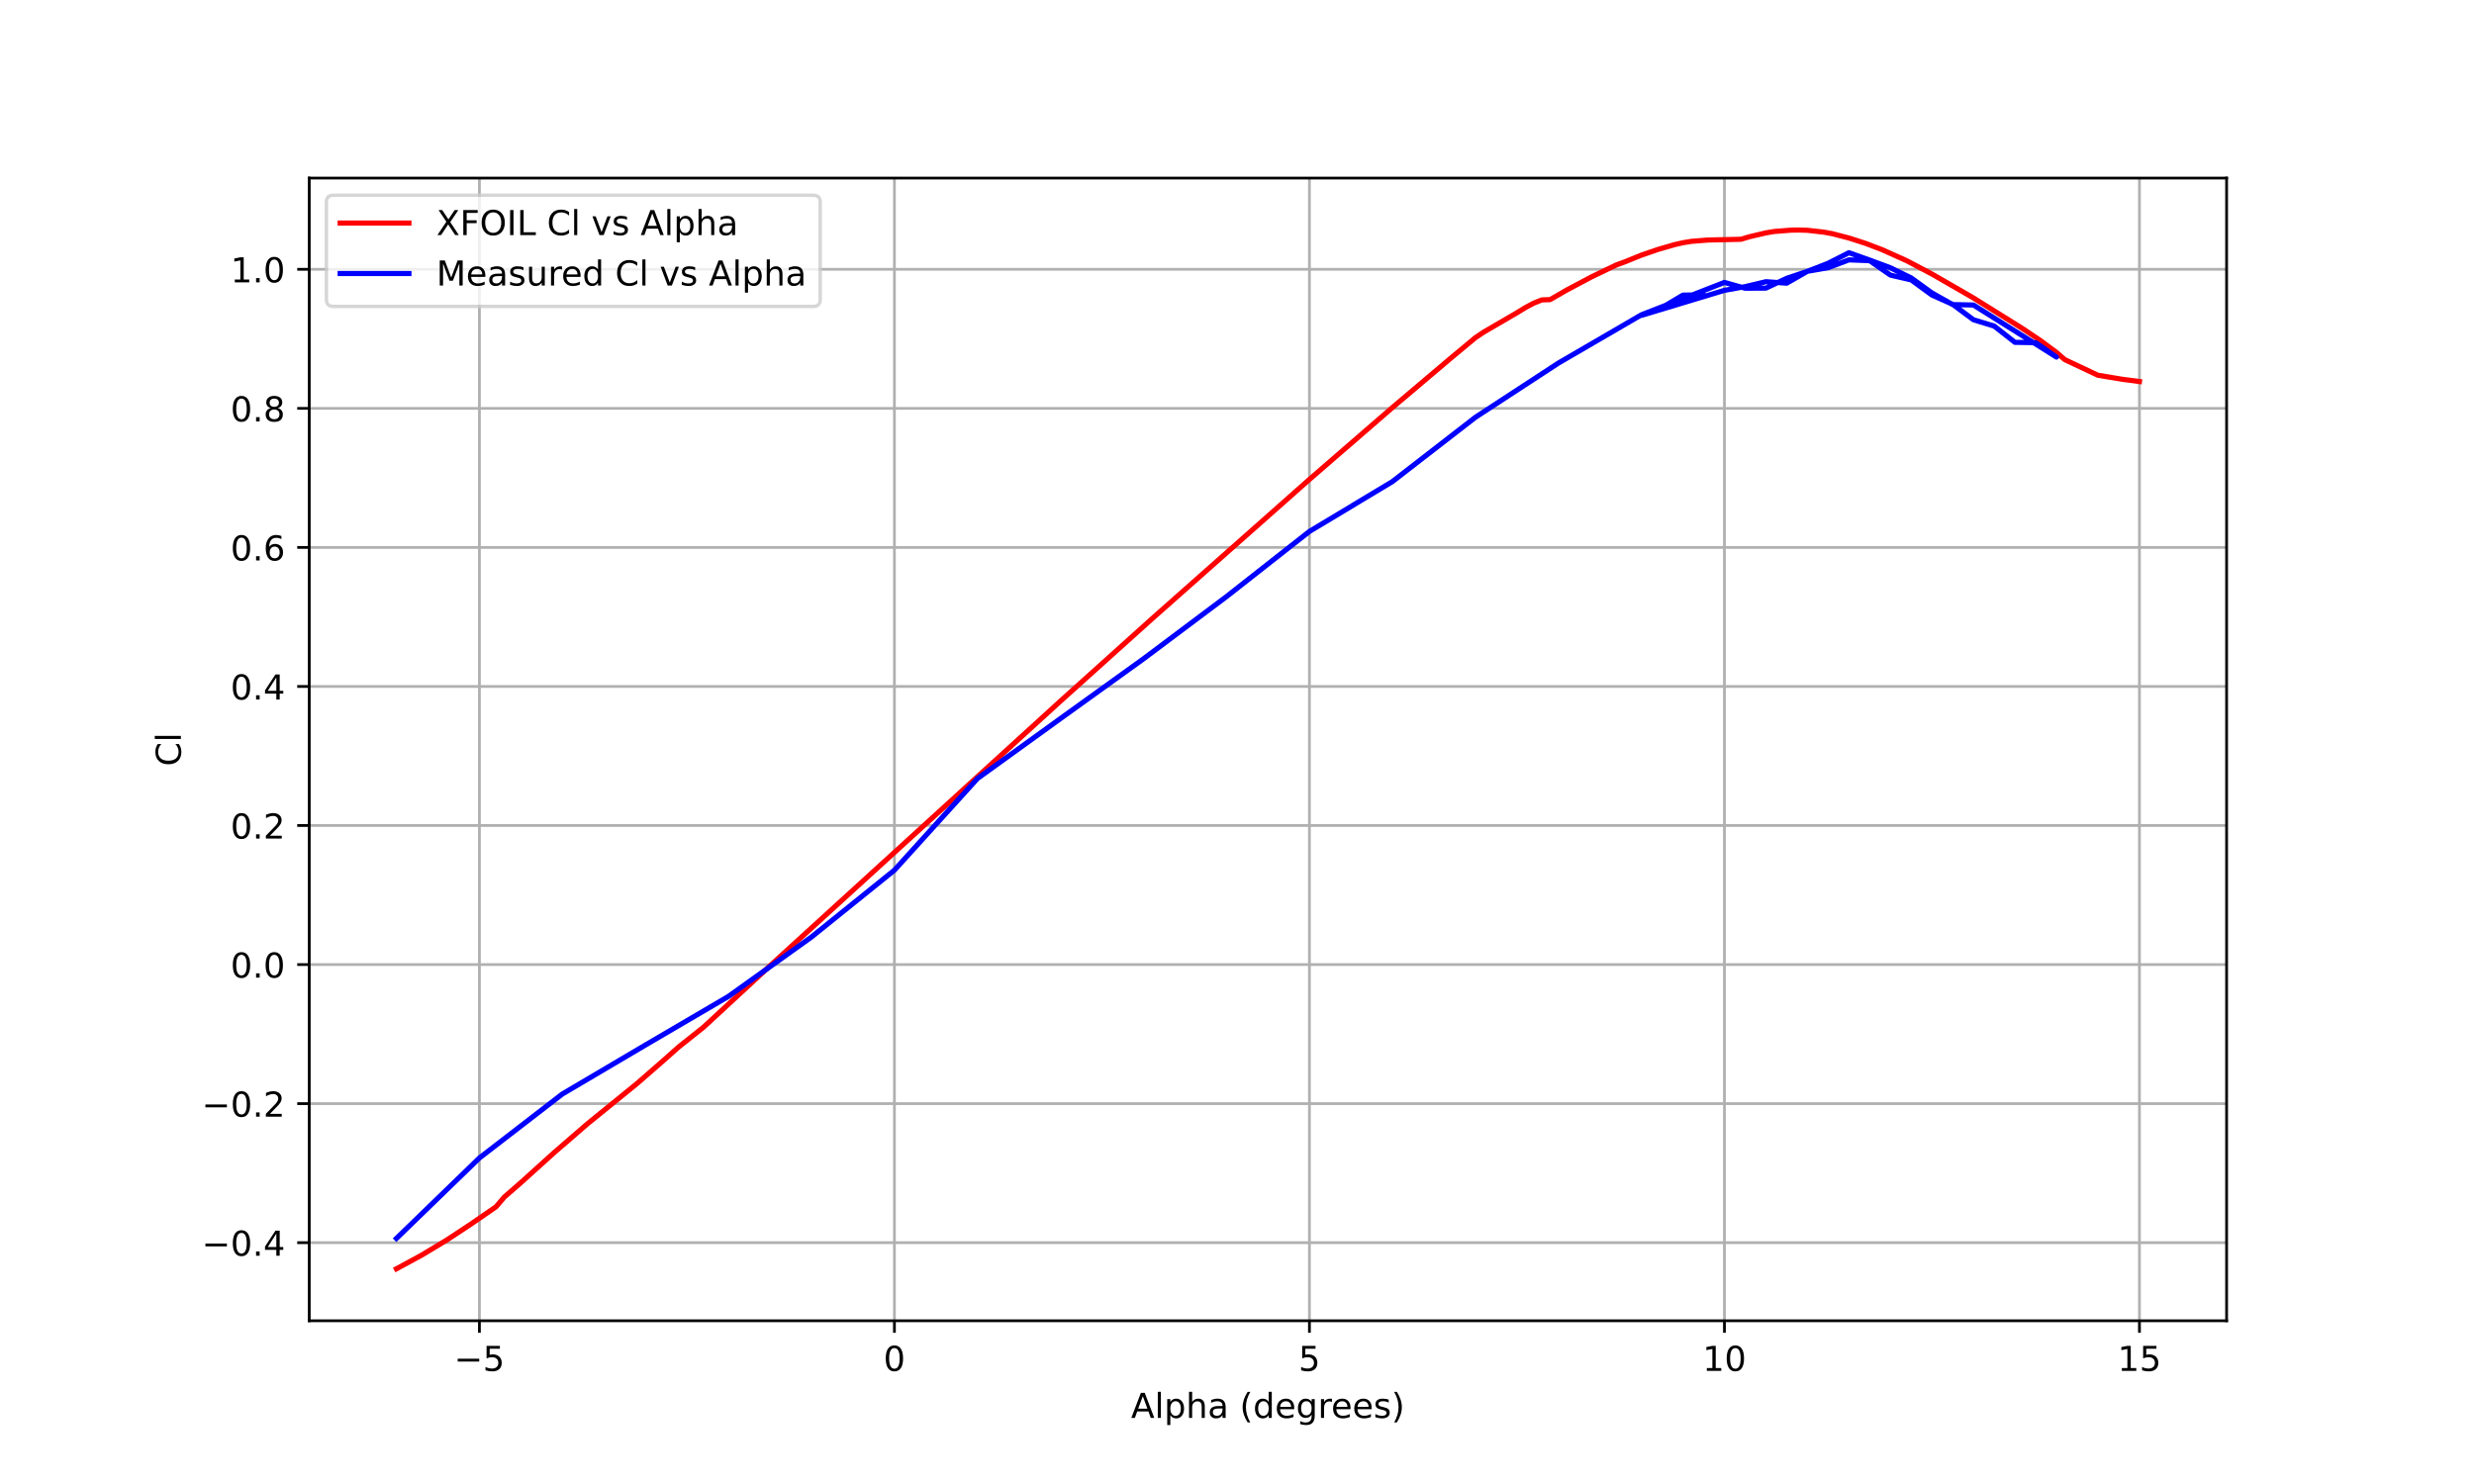
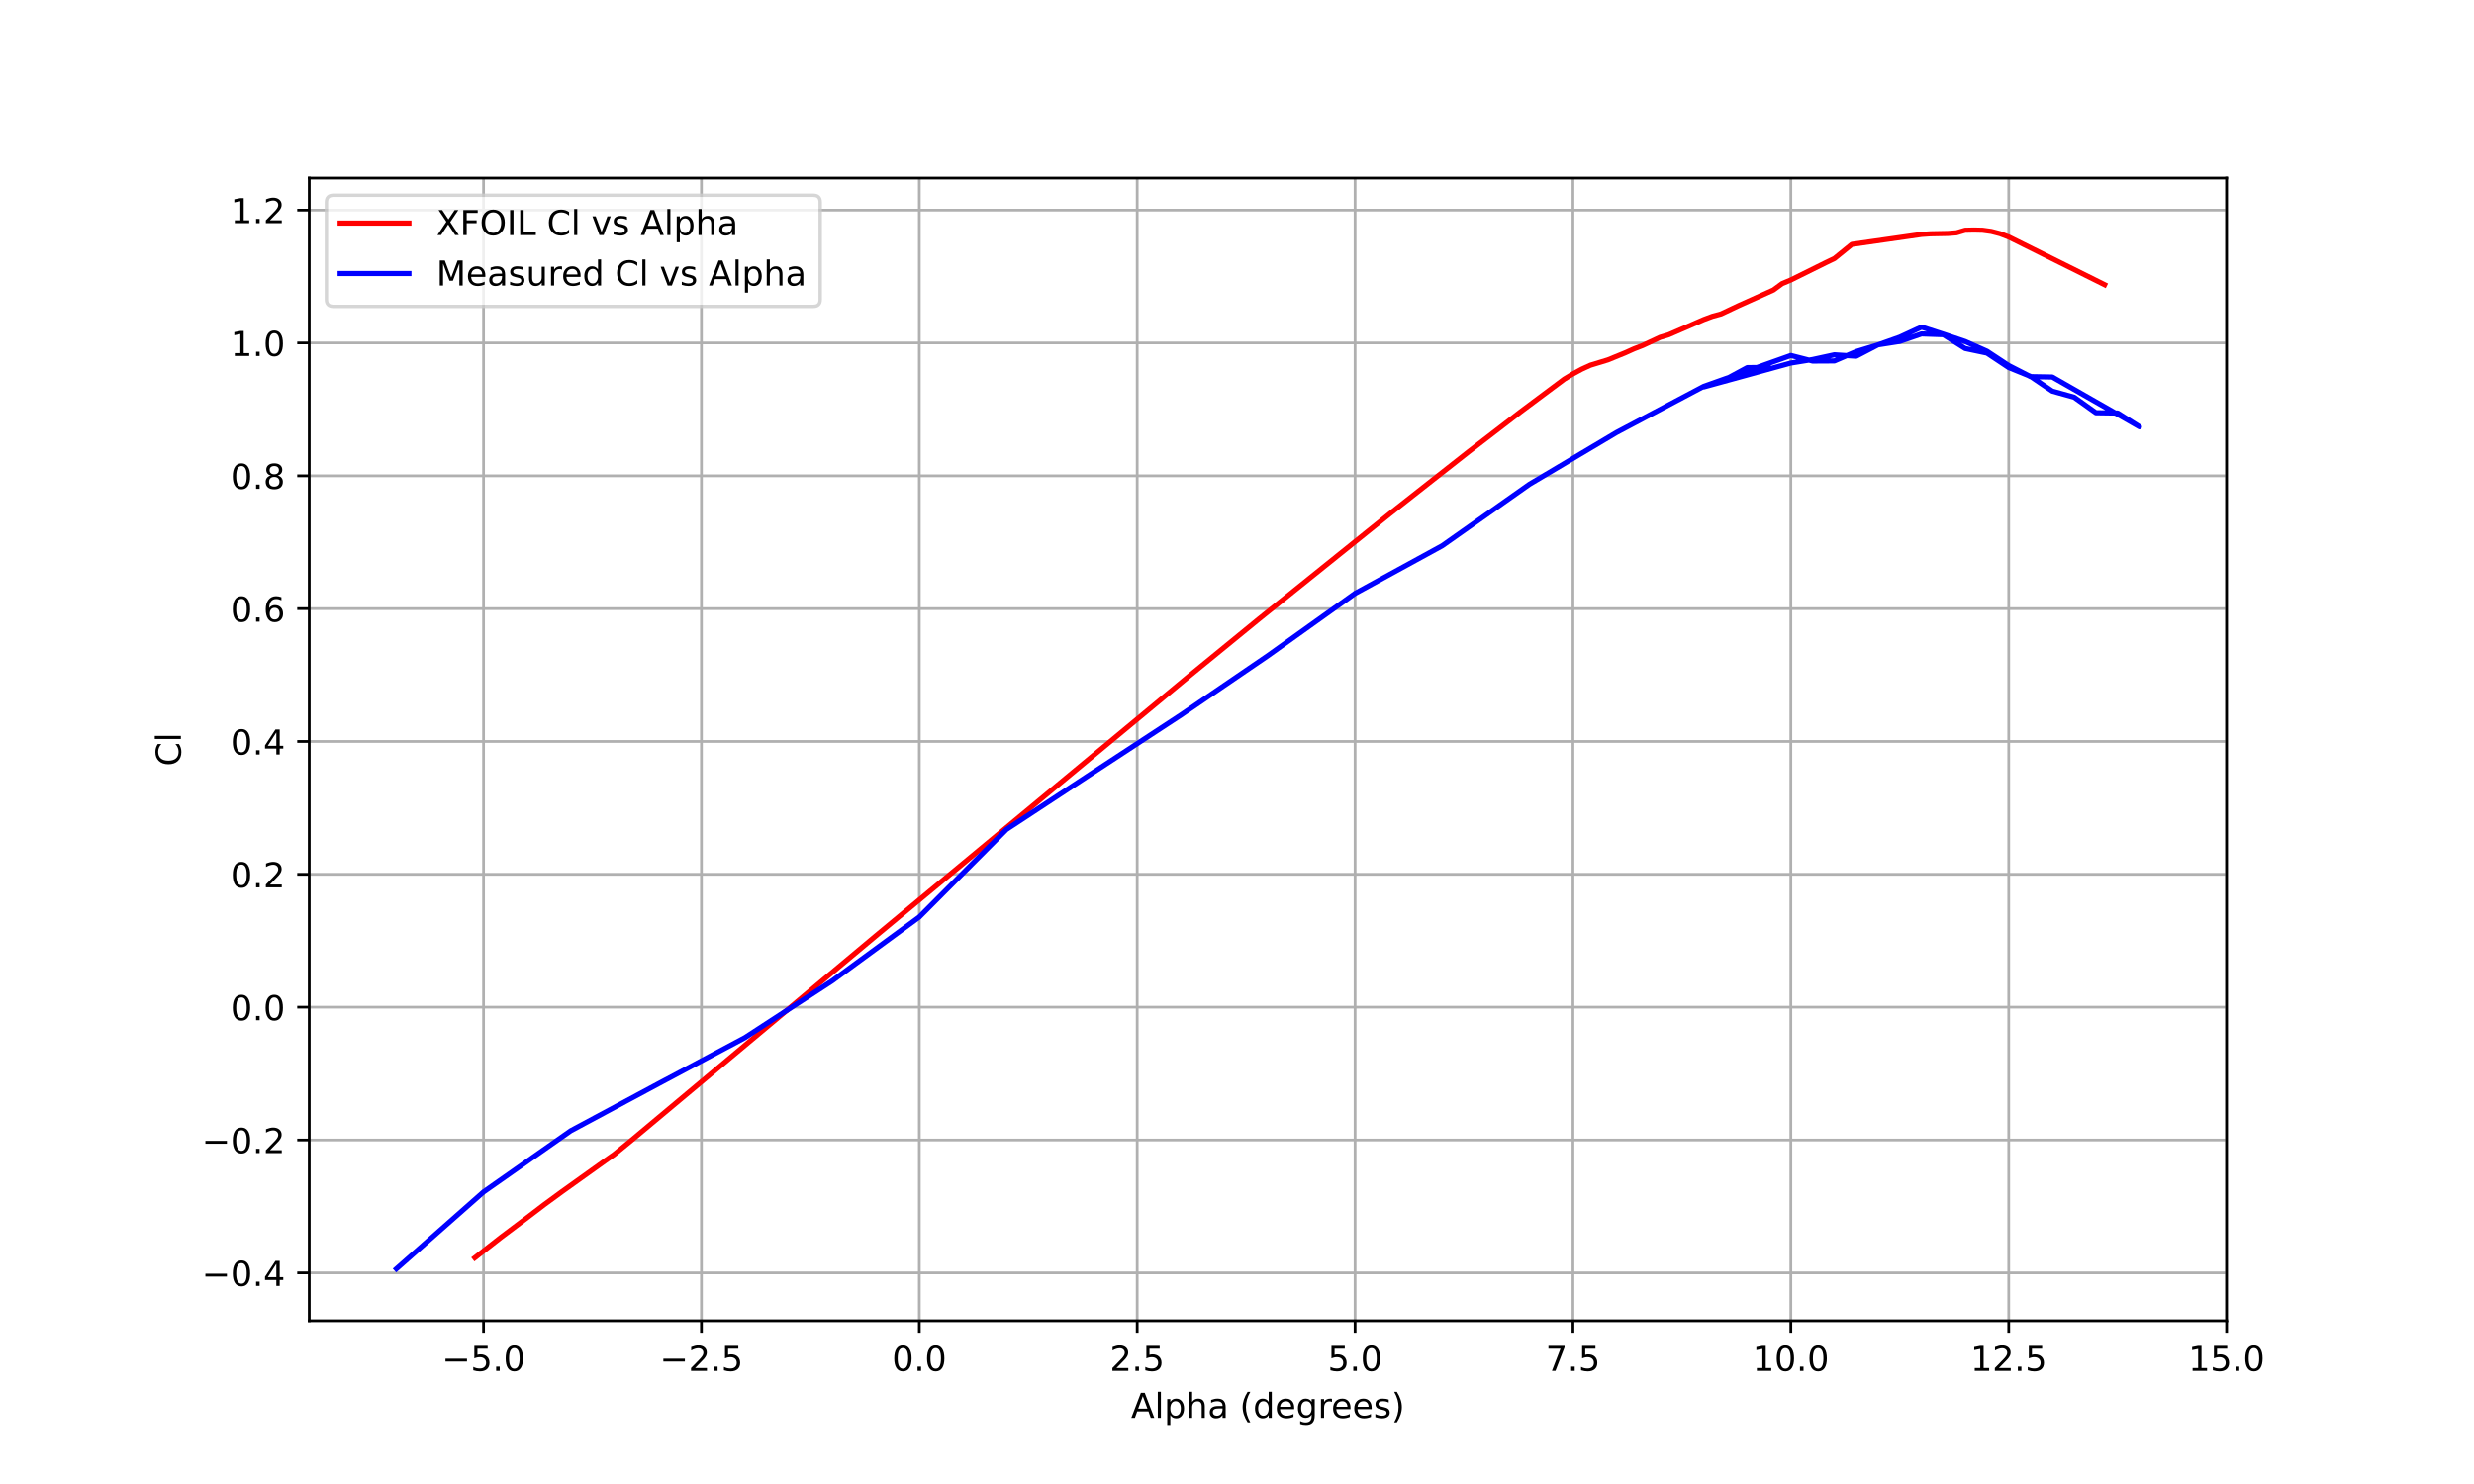
<svg xmlns="http://www.w3.org/2000/svg" xmlns:xlink="http://www.w3.org/1999/xlink" width="720pt" height="432pt" viewBox="0 0 720 432" version="1.1">
  <defs>
    <style type="text/css">*{stroke-linejoin: round; stroke-linecap: butt}</style>
  </defs>
  <g id="figure_1">
    <g id="patch_1">
      <path d="M 0 432  L 720 432  L 720 0  L 0 0  z " style="fill: #ffffff" />
    </g>
    <g id="axes_1">
      <g id="patch_2">
        <path d="M 90 384.48  L 648 384.48  L 648 51.84  L 90 51.84  z " style="fill: #ffffff" />
      </g>
      <g id="matplotlib.axis_1">
        <g id="xtick_1">
          <g id="line2d_1">
-             <path d="M 139.519 384.48  L 139.519 51.84  " clip-path="url(#p25ca57ec10)" style="fill: none; stroke: #b0b0b0; stroke-width: 0.8; stroke-linecap: square" />
+             <path d="M 140.727 384.48  L 140.727 51.84  " clip-path="url(#pb68b7a1c43)" style="fill: none; stroke: #b0b0b0; stroke-width: 0.8; stroke-linecap: square" />
          </g>
          <g id="line2d_2">
            <defs>
-               <path id="m135983f3bf" d="M 0 0  L 0 3.5  " style="stroke: #000000; stroke-width: 0.8" />
-             </defs>
-             <g>
-               <use xlink:href="#m135983f3bf" x="139.519" y="384.48" style="stroke: #000000; stroke-width: 0.8" />
+               <path id="mafd5f55a1c" d="M 0 0  L 0 3.5  " style="stroke: #000000; stroke-width: 0.8" />
+             </defs>
+             <g>
+               <use xlink:href="#mafd5f55a1c" x="140.727" y="384.48" style="stroke: #000000; stroke-width: 0.8" />
            </g>
          </g>
          <g id="text_1">
-             <g transform="translate(132.1484 399.0784) scale(0.1 -0.1)">
+             <g transform="translate(128.5859 399.0784) scale(0.1 -0.1)">
              <defs>
                <path id="DejaVuSans-2212" d="M 678 2272  L 4684 2272  L 4684 1741  L 678 1741  L 678 2272  z " transform="scale(0.015625)" />
                <path id="DejaVuSans-35" d="M 691 4666  L 3169 4666  L 3169 4134  L 1269 4134  L 1269 2991  Q 1406 3038 1543 3061  Q 1681 3084 1819 3084  Q 2600 3084 3056 2656  Q 3513 2228 3513 1497  Q 3513 744 3044 326  Q 2575 -91 1722 -91  Q 1428 -91 1123 -41  Q 819 9 494 109  L 494 744  Q 775 591 1075 516  Q 1375 441 1709 441  Q 2250 441 2565 725  Q 2881 1009 2881 1497  Q 2881 1984 2565 2268  Q 2250 2553 1709 2553  Q 1456 2553 1204 2497  Q 953 2441 691 2322  L 691 4666  z " transform="scale(0.015625)" />
+                 <path id="DejaVuSans-2e" d="M 684 794  L 1344 794  L 1344 0  L 684 0  L 684 794  z " transform="scale(0.015625)" />
+                 <path id="DejaVuSans-30" d="M 2034 4250  Q 1547 4250 1301 3770  Q 1056 3291 1056 2328  Q 1056 1369 1301 889  Q 1547 409 2034 409  Q 2525 409 2770 889  Q 3016 1369 3016 2328  Q 3016 3291 2770 3770  Q 2525 4250 2034 4250  z M 2034 4750  Q 2819 4750 3233 4129  Q 3647 3509 3647 2328  Q 3647 1150 3233 529  Q 2819 -91 2034 -91  Q 1250 -91 836 529  Q 422 1150 422 2328  Q 422 3509 836 4129  Q 1250 4750 2034 4750  z " transform="scale(0.015625)" />
              </defs>
              <use xlink:href="#DejaVuSans-2212" />
              <use xlink:href="#DejaVuSans-35" x="83.789" />
+               <use xlink:href="#DejaVuSans-2e" x="147.412" />
+               <use xlink:href="#DejaVuSans-30" x="179.199" />
            </g>
          </g>
        </g>
        <g id="xtick_2">
          <g id="line2d_3">
-             <path d="M 260.299 384.48  L 260.299 51.84  " clip-path="url(#p25ca57ec10)" style="fill: none; stroke: #b0b0b0; stroke-width: 0.8; stroke-linecap: square" />
+             <path d="M 204.136 384.48  L 204.136 51.84  " clip-path="url(#pb68b7a1c43)" style="fill: none; stroke: #b0b0b0; stroke-width: 0.8; stroke-linecap: square" />
          </g>
          <g id="line2d_4">
            <g>
-               <use xlink:href="#m135983f3bf" x="260.299" y="384.48" style="stroke: #000000; stroke-width: 0.8" />
+               <use xlink:href="#mafd5f55a1c" x="204.136" y="384.48" style="stroke: #000000; stroke-width: 0.8" />
            </g>
          </g>
          <g id="text_2">
-             <g transform="translate(257.1175 399.0784) scale(0.1 -0.1)">
-               <defs>
-                 <path id="DejaVuSans-30" d="M 2034 4250  Q 1547 4250 1301 3770  Q 1056 3291 1056 2328  Q 1056 1369 1301 889  Q 1547 409 2034 409  Q 2525 409 2770 889  Q 3016 1369 3016 2328  Q 3016 3291 2770 3770  Q 2525 4250 2034 4250  z M 2034 4750  Q 2819 4750 3233 4129  Q 3647 3509 3647 2328  Q 3647 1150 3233 529  Q 2819 -91 2034 -91  Q 1250 -91 836 529  Q 422 1150 422 2328  Q 422 3509 836 4129  Q 1250 4750 2034 4750  z " transform="scale(0.015625)" />
-               </defs>
-               <use xlink:href="#DejaVuSans-30" />
+             <g transform="translate(191.995 399.0784) scale(0.1 -0.1)">
+               <defs>
+                 <path id="DejaVuSans-32" d="M 1228 531  L 3431 531  L 3431 0  L 469 0  L 469 531  Q 828 903 1448 1529  Q 2069 2156 2228 2338  Q 2531 2678 2651 2914  Q 2772 3150 2772 3378  Q 2772 3750 2511 3984  Q 2250 4219 1831 4219  Q 1534 4219 1204 4116  Q 875 4013 500 3803  L 500 4441  Q 881 4594 1212 4672  Q 1544 4750 1819 4750  Q 2544 4750 2975 4387  Q 3406 4025 3406 3419  Q 3406 3131 3298 2873  Q 3191 2616 2906 2266  Q 2828 2175 2409 1742  Q 1991 1309 1228 531  z " transform="scale(0.015625)" />
+               </defs>
+               <use xlink:href="#DejaVuSans-2212" />
+               <use xlink:href="#DejaVuSans-32" x="83.789" />
+               <use xlink:href="#DejaVuSans-2e" x="147.412" />
+               <use xlink:href="#DejaVuSans-35" x="179.199" />
            </g>
          </g>
        </g>
        <g id="xtick_3">
          <g id="line2d_5">
-             <path d="M 381.078 384.48  L 381.078 51.84  " clip-path="url(#p25ca57ec10)" style="fill: none; stroke: #b0b0b0; stroke-width: 0.8; stroke-linecap: square" />
+             <path d="M 267.545 384.48  L 267.545 51.84  " clip-path="url(#pb68b7a1c43)" style="fill: none; stroke: #b0b0b0; stroke-width: 0.8; stroke-linecap: square" />
          </g>
          <g id="line2d_6">
            <g>
-               <use xlink:href="#m135983f3bf" x="381.078" y="384.48" style="stroke: #000000; stroke-width: 0.8" />
+               <use xlink:href="#mafd5f55a1c" x="267.545" y="384.48" style="stroke: #000000; stroke-width: 0.8" />
            </g>
          </g>
          <g id="text_3">
-             <g transform="translate(377.8967 399.0784) scale(0.1 -0.1)">
-               <use xlink:href="#DejaVuSans-35" />
+             <g transform="translate(259.5939 399.0784) scale(0.1 -0.1)">
+               <use xlink:href="#DejaVuSans-30" />
+               <use xlink:href="#DejaVuSans-2e" x="63.623" />
+               <use xlink:href="#DejaVuSans-30" x="95.41" />
            </g>
          </g>
        </g>
        <g id="xtick_4">
          <g id="line2d_7">
-             <path d="M 501.857 384.48  L 501.857 51.84  " clip-path="url(#p25ca57ec10)" style="fill: none; stroke: #b0b0b0; stroke-width: 0.8; stroke-linecap: square" />
+             <path d="M 330.955 384.48  L 330.955 51.84  " clip-path="url(#pb68b7a1c43)" style="fill: none; stroke: #b0b0b0; stroke-width: 0.8; stroke-linecap: square" />
          </g>
          <g id="line2d_8">
            <g>
-               <use xlink:href="#m135983f3bf" x="501.857" y="384.48" style="stroke: #000000; stroke-width: 0.8" />
+               <use xlink:href="#mafd5f55a1c" x="330.955" y="384.48" style="stroke: #000000; stroke-width: 0.8" />
            </g>
          </g>
          <g id="text_4">
-             <g transform="translate(495.4946 399.0784) scale(0.1 -0.1)">
+             <g transform="translate(323.003 399.0784) scale(0.1 -0.1)">
+               <use xlink:href="#DejaVuSans-32" />
+               <use xlink:href="#DejaVuSans-2e" x="63.623" />
+               <use xlink:href="#DejaVuSans-35" x="95.41" />
+             </g>
+           </g>
+         </g>
+         <g id="xtick_5">
+           <g id="line2d_9">
+             <path d="M 394.364 384.48  L 394.364 51.84  " clip-path="url(#pb68b7a1c43)" style="fill: none; stroke: #b0b0b0; stroke-width: 0.8; stroke-linecap: square" />
+           </g>
+           <g id="line2d_10">
+             <g>
+               <use xlink:href="#mafd5f55a1c" x="394.364" y="384.48" style="stroke: #000000; stroke-width: 0.8" />
+             </g>
+           </g>
+           <g id="text_5">
+             <g transform="translate(386.4121 399.0784) scale(0.1 -0.1)">
+               <use xlink:href="#DejaVuSans-35" />
+               <use xlink:href="#DejaVuSans-2e" x="63.623" />
+               <use xlink:href="#DejaVuSans-30" x="95.41" />
+             </g>
+           </g>
+         </g>
+         <g id="xtick_6">
+           <g id="line2d_11">
+             <path d="M 457.773 384.48  L 457.773 51.84  " clip-path="url(#pb68b7a1c43)" style="fill: none; stroke: #b0b0b0; stroke-width: 0.8; stroke-linecap: square" />
+           </g>
+           <g id="line2d_12">
+             <g>
+               <use xlink:href="#mafd5f55a1c" x="457.773" y="384.48" style="stroke: #000000; stroke-width: 0.8" />
+             </g>
+           </g>
+           <g id="text_6">
+             <g transform="translate(449.8212 399.0784) scale(0.1 -0.1)">
+               <defs>
+                 <path id="DejaVuSans-37" d="M 525 4666  L 3525 4666  L 3525 4397  L 1831 0  L 1172 0  L 2766 4134  L 525 4134  L 525 4666  z " transform="scale(0.015625)" />
+               </defs>
+               <use xlink:href="#DejaVuSans-37" />
+               <use xlink:href="#DejaVuSans-2e" x="63.623" />
+               <use xlink:href="#DejaVuSans-35" x="95.41" />
+             </g>
+           </g>
+         </g>
+         <g id="xtick_7">
+           <g id="line2d_13">
+             <path d="M 521.182 384.48  L 521.182 51.84  " clip-path="url(#pb68b7a1c43)" style="fill: none; stroke: #b0b0b0; stroke-width: 0.8; stroke-linecap: square" />
+           </g>
+           <g id="line2d_14">
+             <g>
+               <use xlink:href="#mafd5f55a1c" x="521.182" y="384.48" style="stroke: #000000; stroke-width: 0.8" />
+             </g>
+           </g>
+           <g id="text_7">
+             <g transform="translate(510.049 399.0784) scale(0.1 -0.1)">
              <defs>
                <path id="DejaVuSans-31" d="M 794 531  L 1825 531  L 1825 4091  L 703 3866  L 703 4441  L 1819 4666  L 2450 4666  L 2450 531  L 3481 531  L 3481 0  L 794 0  L 794 531  z " transform="scale(0.015625)" />
              </defs>
              <use xlink:href="#DejaVuSans-31" />
              <use xlink:href="#DejaVuSans-30" x="63.623" />
-             </g>
-           </g>
-         </g>
-         <g id="xtick_5">
-           <g id="line2d_9">
-             <path d="M 622.636 384.48  L 622.636 51.84  " clip-path="url(#p25ca57ec10)" style="fill: none; stroke: #b0b0b0; stroke-width: 0.8; stroke-linecap: square" />
-           </g>
-           <g id="line2d_10">
-             <g>
-               <use xlink:href="#m135983f3bf" x="622.636" y="384.48" style="stroke: #000000; stroke-width: 0.8" />
-             </g>
-           </g>
-           <g id="text_5">
-             <g transform="translate(616.2739 399.0784) scale(0.1 -0.1)">
+               <use xlink:href="#DejaVuSans-2e" x="127.246" />
+               <use xlink:href="#DejaVuSans-30" x="159.033" />
+             </g>
+           </g>
+         </g>
+         <g id="xtick_8">
+           <g id="line2d_15">
+             <path d="M 584.591 384.48  L 584.591 51.84  " clip-path="url(#pb68b7a1c43)" style="fill: none; stroke: #b0b0b0; stroke-width: 0.8; stroke-linecap: square" />
+           </g>
+           <g id="line2d_16">
+             <g>
+               <use xlink:href="#mafd5f55a1c" x="584.591" y="384.48" style="stroke: #000000; stroke-width: 0.8" />
+             </g>
+           </g>
+           <g id="text_8">
+             <g transform="translate(573.4581 399.0784) scale(0.1 -0.1)">
+               <use xlink:href="#DejaVuSans-31" />
+               <use xlink:href="#DejaVuSans-32" x="63.623" />
+               <use xlink:href="#DejaVuSans-2e" x="127.246" />
+               <use xlink:href="#DejaVuSans-35" x="159.033" />
+             </g>
+           </g>
+         </g>
+         <g id="xtick_9">
+           <g id="line2d_17">
+             <path d="M 648 384.48  L 648 51.84  " clip-path="url(#pb68b7a1c43)" style="fill: none; stroke: #b0b0b0; stroke-width: 0.8; stroke-linecap: square" />
+           </g>
+           <g id="line2d_18">
+             <g>
+               <use xlink:href="#mafd5f55a1c" x="648" y="384.48" style="stroke: #000000; stroke-width: 0.8" />
+             </g>
+           </g>
+           <g id="text_9">
+             <g transform="translate(636.8672 399.0784) scale(0.1 -0.1)">
              <use xlink:href="#DejaVuSans-31" />
              <use xlink:href="#DejaVuSans-35" x="63.623" />
-             </g>
-           </g>
-         </g>
-         <g id="text_6">
+               <use xlink:href="#DejaVuSans-2e" x="127.246" />
+               <use xlink:href="#DejaVuSans-30" x="159.033" />
+             </g>
+           </g>
+         </g>
+         <g id="text_10">
          <g transform="translate(329.1672 412.7566) scale(0.1 -0.1)">
            <defs>
              <path id="DejaVuSans-41" d="M 2188 4044  L 1331 1722  L 3047 1722  L 2188 4044  z M 1831 4666  L 2547 4666  L 4325 0  L 3669 0  L 3244 1197  L 1141 1197  L 716 0  L 50 0  L 1831 4666  z " transform="scale(0.015625)" />
              <path id="DejaVuSans-6c" d="M 603 4863  L 1178 4863  L 1178 0  L 603 0  L 603 4863  z " transform="scale(0.015625)" />
              <path id="DejaVuSans-70" d="M 1159 525  L 1159 -1331  L 581 -1331  L 581 3500  L 1159 3500  L 1159 2969  Q 1341 3281 1617 3432  Q 1894 3584 2278 3584  Q 2916 3584 3314 3078  Q 3713 2572 3713 1747  Q 3713 922 3314 415  Q 2916 -91 2278 -91  Q 1894 -91 1617 61  Q 1341 213 1159 525  z M 3116 1747  Q 3116 2381 2855 2742  Q 2594 3103 2138 3103  Q 1681 3103 1420 2742  Q 1159 2381 1159 1747  Q 1159 1113 1420 752  Q 1681 391 2138 391  Q 2594 391 2855 752  Q 3116 1113 3116 1747  z " transform="scale(0.015625)" />
              <path id="DejaVuSans-68" d="M 3513 2113  L 3513 0  L 2938 0  L 2938 2094  Q 2938 2591 2744 2837  Q 2550 3084 2163 3084  Q 1697 3084 1428 2787  Q 1159 2491 1159 1978  L 1159 0  L 581 0  L 581 4863  L 1159 4863  L 1159 2956  Q 1366 3272 1645 3428  Q 1925 3584 2291 3584  Q 2894 3584 3203 3211  Q 3513 2838 3513 2113  z " transform="scale(0.015625)" />
              <path id="DejaVuSans-61" d="M 2194 1759  Q 1497 1759 1228 1600  Q 959 1441 959 1056  Q 959 750 1161 570  Q 1363 391 1709 391  Q 2188 391 2477 730  Q 2766 1069 2766 1631  L 2766 1759  L 2194 1759  z M 3341 1997  L 3341 0  L 2766 0  L 2766 531  Q 2569 213 2275 61  Q 1981 -91 1556 -91  Q 1019 -91 701 211  Q 384 513 384 1019  Q 384 1609 779 1909  Q 1175 2209 1959 2209  L 2766 2209  L 2766 2266  Q 2766 2663 2505 2880  Q 2244 3097 1772 3097  Q 1472 3097 1187 3025  Q 903 2953 641 2809  L 641 3341  Q 956 3463 1253 3523  Q 1550 3584 1831 3584  Q 2591 3584 2966 3190  Q 3341 2797 3341 1997  z " transform="scale(0.015625)" />
              <path id="DejaVuSans-20" transform="scale(0.015625)" />
              <path id="DejaVuSans-28" d="M 1984 4856  Q 1566 4138 1362 3434  Q 1159 2731 1159 2009  Q 1159 1288 1364 580  Q 1569 -128 1984 -844  L 1484 -844  Q 1016 -109 783 600  Q 550 1309 550 2009  Q 550 2706 781 3412  Q 1013 4119 1484 4856  L 1984 4856  z " transform="scale(0.015625)" />
              <path id="DejaVuSans-64" d="M 2906 2969  L 2906 4863  L 3481 4863  L 3481 0  L 2906 0  L 2906 525  Q 2725 213 2448 61  Q 2172 -91 1784 -91  Q 1150 -91 751 415  Q 353 922 353 1747  Q 353 2572 751 3078  Q 1150 3584 1784 3584  Q 2172 3584 2448 3432  Q 2725 3281 2906 2969  z M 947 1747  Q 947 1113 1208 752  Q 1469 391 1925 391  Q 2381 391 2643 752  Q 2906 1113 2906 1747  Q 2906 2381 2643 2742  Q 2381 3103 1925 3103  Q 1469 3103 1208 2742  Q 947 2381 947 1747  z " transform="scale(0.015625)" />
              <path id="DejaVuSans-65" d="M 3597 1894  L 3597 1613  L 953 1613  Q 991 1019 1311 708  Q 1631 397 2203 397  Q 2534 397 2845 478  Q 3156 559 3463 722  L 3463 178  Q 3153 47 2828 -22  Q 2503 -91 2169 -91  Q 1331 -91 842 396  Q 353 884 353 1716  Q 353 2575 817 3079  Q 1281 3584 2069 3584  Q 2775 3584 3186 3129  Q 3597 2675 3597 1894  z M 3022 2063  Q 3016 2534 2758 2815  Q 2500 3097 2075 3097  Q 1594 3097 1305 2825  Q 1016 2553 972 2059  L 3022 2063  z " transform="scale(0.015625)" />
              <path id="DejaVuSans-67" d="M 2906 1791  Q 2906 2416 2648 2759  Q 2391 3103 1925 3103  Q 1463 3103 1205 2759  Q 947 2416 947 1791  Q 947 1169 1205 825  Q 1463 481 1925 481  Q 2391 481 2648 825  Q 2906 1169 2906 1791  z M 3481 434  Q 3481 -459 3084 -895  Q 2688 -1331 1869 -1331  Q 1566 -1331 1297 -1286  Q 1028 -1241 775 -1147  L 775 -588  Q 1028 -725 1275 -790  Q 1522 -856 1778 -856  Q 2344 -856 2625 -561  Q 2906 -266 2906 331  L 2906 616  Q 2728 306 2450 153  Q 2172 0 1784 0  Q 1141 0 747 490  Q 353 981 353 1791  Q 353 2603 747 3093  Q 1141 3584 1784 3584  Q 2172 3584 2450 3431  Q 2728 3278 2906 2969  L 2906 3500  L 3481 3500  L 3481 434  z " transform="scale(0.015625)" />
              <path id="DejaVuSans-72" d="M 2631 2963  Q 2534 3019 2420 3045  Q 2306 3072 2169 3072  Q 1681 3072 1420 2755  Q 1159 2438 1159 1844  L 1159 0  L 581 0  L 581 3500  L 1159 3500  L 1159 2956  Q 1341 3275 1631 3429  Q 1922 3584 2338 3584  Q 2397 3584 2469 3576  Q 2541 3569 2628 3553  L 2631 2963  z " transform="scale(0.015625)" />
              <path id="DejaVuSans-73" d="M 2834 3397  L 2834 2853  Q 2591 2978 2328 3040  Q 2066 3103 1784 3103  Q 1356 3103 1142 2972  Q 928 2841 928 2578  Q 928 2378 1081 2264  Q 1234 2150 1697 2047  L 1894 2003  Q 2506 1872 2764 1633  Q 3022 1394 3022 966  Q 3022 478 2636 193  Q 2250 -91 1575 -91  Q 1294 -91 989 -36  Q 684 19 347 128  L 347 722  Q 666 556 975 473  Q 1284 391 1588 391  Q 1994 391 2212 530  Q 2431 669 2431 922  Q 2431 1156 2273 1281  Q 2116 1406 1581 1522  L 1381 1569  Q 847 1681 609 1914  Q 372 2147 372 2553  Q 372 3047 722 3315  Q 1072 3584 1716 3584  Q 2034 3584 2315 3537  Q 2597 3491 2834 3397  z " transform="scale(0.015625)" />
              <path id="DejaVuSans-29" d="M 513 4856  L 1013 4856  Q 1481 4119 1714 3412  Q 1947 2706 1947 2009  Q 1947 1309 1714 600  Q 1481 -109 1013 -844  L 513 -844  Q 928 -128 1133 580  Q 1338 1288 1338 2009  Q 1338 2731 1133 3434  Q 928 4138 513 4856  z " transform="scale(0.015625)" />
            </defs>
            <use xlink:href="#DejaVuSans-41" />
            <use xlink:href="#DejaVuSans-6c" x="68.408" />
            <use xlink:href="#DejaVuSans-70" x="96.191" />
            <use xlink:href="#DejaVuSans-68" x="159.668" />
            <use xlink:href="#DejaVuSans-61" x="223.047" />
            <use xlink:href="#DejaVuSans-20" x="284.326" />
            <use xlink:href="#DejaVuSans-28" x="316.113" />
            <use xlink:href="#DejaVuSans-64" x="355.127" />
            <use xlink:href="#DejaVuSans-65" x="418.604" />
            <use xlink:href="#DejaVuSans-67" x="480.127" />
            <use xlink:href="#DejaVuSans-72" x="543.604" />
            <use xlink:href="#DejaVuSans-65" x="582.467" />
            <use xlink:href="#DejaVuSans-65" x="643.99" />
            <use xlink:href="#DejaVuSans-73" x="705.514" />
            <use xlink:href="#DejaVuSans-29" x="757.613" />
          </g>
        </g>
      </g>
      <g id="matplotlib.axis_2">
        <g id="ytick_1">
-           <g id="line2d_11">
-             <path d="M 90 361.75  L 648 361.75  " clip-path="url(#p25ca57ec10)" style="fill: none; stroke: #b0b0b0; stroke-width: 0.8; stroke-linecap: square" />
-           </g>
-           <g id="line2d_12">
-             <defs>
-               <path id="m0ef69e0e1b" d="M 0 0  L -3.5 0  " style="stroke: #000000; stroke-width: 0.8" />
-             </defs>
-             <g>
-               <use xlink:href="#m0ef69e0e1b" x="90" y="361.75" style="stroke: #000000; stroke-width: 0.8" />
-             </g>
-           </g>
-           <g id="text_7">
-             <g transform="translate(58.71719 365.5491) scale(0.1 -0.1)">
-               <defs>
-                 <path id="DejaVuSans-2e" d="M 684 794  L 1344 794  L 1344 0  L 684 0  L 684 794  z " transform="scale(0.015625)" />
+           <g id="line2d_19">
+             <path d="M 90 370.538  L 648 370.538  " clip-path="url(#pb68b7a1c43)" style="fill: none; stroke: #b0b0b0; stroke-width: 0.8; stroke-linecap: square" />
+           </g>
+           <g id="line2d_20">
+             <defs>
+               <path id="ma8f6f04e7b" d="M 0 0  L -3.5 0  " style="stroke: #000000; stroke-width: 0.8" />
+             </defs>
+             <g>
+               <use xlink:href="#ma8f6f04e7b" x="90" y="370.538" style="stroke: #000000; stroke-width: 0.8" />
+             </g>
+           </g>
+           <g id="text_11">
+             <g transform="translate(58.71719 374.3367) scale(0.1 -0.1)">
+               <defs>
                <path id="DejaVuSans-34" d="M 2419 4116  L 825 1625  L 2419 1625  L 2419 4116  z M 2253 4666  L 3047 4666  L 3047 1625  L 3713 1625  L 3713 1100  L 3047 1100  L 3047 0  L 2419 0  L 2419 1100  L 313 1100  L 313 1709  L 2253 4666  z " transform="scale(0.015625)" />
              </defs>
              <use xlink:href="#DejaVuSans-2212" />
              <use xlink:href="#DejaVuSans-30" x="83.789" />
              <use xlink:href="#DejaVuSans-2e" x="147.412" />
              <use xlink:href="#DejaVuSans-34" x="179.199" />
            </g>
          </g>
        </g>
        <g id="ytick_2">
-           <g id="line2d_13">
-             <path d="M 90 321.271  L 648 321.271  " clip-path="url(#p25ca57ec10)" style="fill: none; stroke: #b0b0b0; stroke-width: 0.8; stroke-linecap: square" />
-           </g>
-           <g id="line2d_14">
-             <g>
-               <use xlink:href="#m0ef69e0e1b" x="90" y="321.271" style="stroke: #000000; stroke-width: 0.8" />
-             </g>
-           </g>
-           <g id="text_8">
-             <g transform="translate(58.71719 325.0699) scale(0.1 -0.1)">
-               <defs>
-                 <path id="DejaVuSans-32" d="M 1228 531  L 3431 531  L 3431 0  L 469 0  L 469 531  Q 828 903 1448 1529  Q 2069 2156 2228 2338  Q 2531 2678 2651 2914  Q 2772 3150 2772 3378  Q 2772 3750 2511 3984  Q 2250 4219 1831 4219  Q 1534 4219 1204 4116  Q 875 4013 500 3803  L 500 4441  Q 881 4594 1212 4672  Q 1544 4750 1819 4750  Q 2544 4750 2975 4387  Q 3406 4025 3406 3419  Q 3406 3131 3298 2873  Q 3191 2616 2906 2266  Q 2828 2175 2409 1742  Q 1991 1309 1228 531  z " transform="scale(0.015625)" />
-               </defs>
+           <g id="line2d_21">
+             <path d="M 90 331.865  L 648 331.865  " clip-path="url(#pb68b7a1c43)" style="fill: none; stroke: #b0b0b0; stroke-width: 0.8; stroke-linecap: square" />
+           </g>
+           <g id="line2d_22">
+             <g>
+               <use xlink:href="#ma8f6f04e7b" x="90" y="331.865" style="stroke: #000000; stroke-width: 0.8" />
+             </g>
+           </g>
+           <g id="text_12">
+             <g transform="translate(58.71719 335.6644) scale(0.1 -0.1)">
              <use xlink:href="#DejaVuSans-2212" />
              <use xlink:href="#DejaVuSans-30" x="83.789" />
              <use xlink:href="#DejaVuSans-2e" x="147.412" />
              <use xlink:href="#DejaVuSans-32" x="179.199" />
            </g>
          </g>
        </g>
        <g id="ytick_3">
-           <g id="line2d_15">
-             <path d="M 90 280.791  L 648 280.791  " clip-path="url(#p25ca57ec10)" style="fill: none; stroke: #b0b0b0; stroke-width: 0.8; stroke-linecap: square" />
-           </g>
-           <g id="line2d_16">
-             <g>
-               <use xlink:href="#m0ef69e0e1b" x="90" y="280.791" style="stroke: #000000; stroke-width: 0.8" />
-             </g>
-           </g>
-           <g id="text_9">
-             <g transform="translate(67.09687 284.5907) scale(0.1 -0.1)">
+           <g id="line2d_23">
+             <path d="M 90 293.193  L 648 293.193  " clip-path="url(#pb68b7a1c43)" style="fill: none; stroke: #b0b0b0; stroke-width: 0.8; stroke-linecap: square" />
+           </g>
+           <g id="line2d_24">
+             <g>
+               <use xlink:href="#ma8f6f04e7b" x="90" y="293.193" style="stroke: #000000; stroke-width: 0.8" />
+             </g>
+           </g>
+           <g id="text_13">
+             <g transform="translate(67.09687 296.9921) scale(0.1 -0.1)">
              <use xlink:href="#DejaVuSans-30" />
              <use xlink:href="#DejaVuSans-2e" x="63.623" />
              <use xlink:href="#DejaVuSans-30" x="95.41" />
            </g>
          </g>
        </g>
        <g id="ytick_4">
-           <g id="line2d_17">
-             <path d="M 90 240.312  L 648 240.312  " clip-path="url(#p25ca57ec10)" style="fill: none; stroke: #b0b0b0; stroke-width: 0.8; stroke-linecap: square" />
-           </g>
-           <g id="line2d_18">
-             <g>
-               <use xlink:href="#m0ef69e0e1b" x="90" y="240.312" style="stroke: #000000; stroke-width: 0.8" />
-             </g>
-           </g>
-           <g id="text_10">
-             <g transform="translate(67.09687 244.1115) scale(0.1 -0.1)">
+           <g id="line2d_25">
+             <path d="M 90 254.521  L 648 254.521  " clip-path="url(#pb68b7a1c43)" style="fill: none; stroke: #b0b0b0; stroke-width: 0.8; stroke-linecap: square" />
+           </g>
+           <g id="line2d_26">
+             <g>
+               <use xlink:href="#ma8f6f04e7b" x="90" y="254.521" style="stroke: #000000; stroke-width: 0.8" />
+             </g>
+           </g>
+           <g id="text_14">
+             <g transform="translate(67.09687 258.3198) scale(0.1 -0.1)">
              <use xlink:href="#DejaVuSans-30" />
              <use xlink:href="#DejaVuSans-2e" x="63.623" />
              <use xlink:href="#DejaVuSans-32" x="95.41" />
            </g>
          </g>
        </g>
        <g id="ytick_5">
-           <g id="line2d_19">
-             <path d="M 90 199.833  L 648 199.833  " clip-path="url(#p25ca57ec10)" style="fill: none; stroke: #b0b0b0; stroke-width: 0.8; stroke-linecap: square" />
-           </g>
-           <g id="line2d_20">
-             <g>
-               <use xlink:href="#m0ef69e0e1b" x="90" y="199.833" style="stroke: #000000; stroke-width: 0.8" />
-             </g>
-           </g>
-           <g id="text_11">
-             <g transform="translate(67.09687 203.6323) scale(0.1 -0.1)">
+           <g id="line2d_27">
+             <path d="M 90 215.848  L 648 215.848  " clip-path="url(#pb68b7a1c43)" style="fill: none; stroke: #b0b0b0; stroke-width: 0.8; stroke-linecap: square" />
+           </g>
+           <g id="line2d_28">
+             <g>
+               <use xlink:href="#ma8f6f04e7b" x="90" y="215.848" style="stroke: #000000; stroke-width: 0.8" />
+             </g>
+           </g>
+           <g id="text_15">
+             <g transform="translate(67.09687 219.6475) scale(0.1 -0.1)">
              <use xlink:href="#DejaVuSans-30" />
              <use xlink:href="#DejaVuSans-2e" x="63.623" />
              <use xlink:href="#DejaVuSans-34" x="95.41" />
            </g>
          </g>
        </g>
        <g id="ytick_6">
-           <g id="line2d_21">
-             <path d="M 90 159.354  L 648 159.354  " clip-path="url(#p25ca57ec10)" style="fill: none; stroke: #b0b0b0; stroke-width: 0.8; stroke-linecap: square" />
-           </g>
-           <g id="line2d_22">
-             <g>
-               <use xlink:href="#m0ef69e0e1b" x="90" y="159.354" style="stroke: #000000; stroke-width: 0.8" />
-             </g>
-           </g>
-           <g id="text_12">
-             <g transform="translate(67.09687 163.153) scale(0.1 -0.1)">
+           <g id="line2d_29">
+             <path d="M 90 177.176  L 648 177.176  " clip-path="url(#pb68b7a1c43)" style="fill: none; stroke: #b0b0b0; stroke-width: 0.8; stroke-linecap: square" />
+           </g>
+           <g id="line2d_30">
+             <g>
+               <use xlink:href="#ma8f6f04e7b" x="90" y="177.176" style="stroke: #000000; stroke-width: 0.8" />
+             </g>
+           </g>
+           <g id="text_16">
+             <g transform="translate(67.09687 180.9753) scale(0.1 -0.1)">
              <defs>
                <path id="DejaVuSans-36" d="M 2113 2584  Q 1688 2584 1439 2293  Q 1191 2003 1191 1497  Q 1191 994 1439 701  Q 1688 409 2113 409  Q 2538 409 2786 701  Q 3034 994 3034 1497  Q 3034 2003 2786 2293  Q 2538 2584 2113 2584  z M 3366 4563  L 3366 3988  Q 3128 4100 2886 4159  Q 2644 4219 2406 4219  Q 1781 4219 1451 3797  Q 1122 3375 1075 2522  Q 1259 2794 1537 2939  Q 1816 3084 2150 3084  Q 2853 3084 3261 2657  Q 3669 2231 3669 1497  Q 3669 778 3244 343  Q 2819 -91 2113 -91  Q 1303 -91 875 529  Q 447 1150 447 2328  Q 447 3434 972 4092  Q 1497 4750 2381 4750  Q 2619 4750 2861 4703  Q 3103 4656 3366 4563  z " transform="scale(0.015625)" />
              </defs>
              <use xlink:href="#DejaVuSans-30" />
              <use xlink:href="#DejaVuSans-2e" x="63.623" />
              <use xlink:href="#DejaVuSans-36" x="95.41" />
            </g>
          </g>
        </g>
        <g id="ytick_7">
-           <g id="line2d_23">
-             <path d="M 90 118.875  L 648 118.875  " clip-path="url(#p25ca57ec10)" style="fill: none; stroke: #b0b0b0; stroke-width: 0.8; stroke-linecap: square" />
-           </g>
-           <g id="line2d_24">
-             <g>
-               <use xlink:href="#m0ef69e0e1b" x="90" y="118.875" style="stroke: #000000; stroke-width: 0.8" />
-             </g>
-           </g>
-           <g id="text_13">
-             <g transform="translate(67.09687 122.6738) scale(0.1 -0.1)">
+           <g id="line2d_31">
+             <path d="M 90 138.504  L 648 138.504  " clip-path="url(#pb68b7a1c43)" style="fill: none; stroke: #b0b0b0; stroke-width: 0.8; stroke-linecap: square" />
+           </g>
+           <g id="line2d_32">
+             <g>
+               <use xlink:href="#ma8f6f04e7b" x="90" y="138.504" style="stroke: #000000; stroke-width: 0.8" />
+             </g>
+           </g>
+           <g id="text_17">
+             <g transform="translate(67.09687 142.303) scale(0.1 -0.1)">
              <defs>
                <path id="DejaVuSans-38" d="M 2034 2216  Q 1584 2216 1326 1975  Q 1069 1734 1069 1313  Q 1069 891 1326 650  Q 1584 409 2034 409  Q 2484 409 2743 651  Q 3003 894 3003 1313  Q 3003 1734 2745 1975  Q 2488 2216 2034 2216  z M 1403 2484  Q 997 2584 770 2862  Q 544 3141 544 3541  Q 544 4100 942 4425  Q 1341 4750 2034 4750  Q 2731 4750 3128 4425  Q 3525 4100 3525 3541  Q 3525 3141 3298 2862  Q 3072 2584 2669 2484  Q 3125 2378 3379 2068  Q 3634 1759 3634 1313  Q 3634 634 3220 271  Q 2806 -91 2034 -91  Q 1263 -91 848 271  Q 434 634 434 1313  Q 434 1759 690 2068  Q 947 2378 1403 2484  z M 1172 3481  Q 1172 3119 1398 2916  Q 1625 2713 2034 2713  Q 2441 2713 2670 2916  Q 2900 3119 2900 3481  Q 2900 3844 2670 4047  Q 2441 4250 2034 4250  Q 1625 4250 1398 4047  Q 1172 3844 1172 3481  z " transform="scale(0.015625)" />
              </defs>
              <use xlink:href="#DejaVuSans-30" />
              <use xlink:href="#DejaVuSans-2e" x="63.623" />
              <use xlink:href="#DejaVuSans-38" x="95.41" />
            </g>
          </g>
        </g>
        <g id="ytick_8">
-           <g id="line2d_25">
-             <path d="M 90 78.395  L 648 78.395  " clip-path="url(#p25ca57ec10)" style="fill: none; stroke: #b0b0b0; stroke-width: 0.8; stroke-linecap: square" />
-           </g>
-           <g id="line2d_26">
-             <g>
-               <use xlink:href="#m0ef69e0e1b" x="90" y="78.395" style="stroke: #000000; stroke-width: 0.8" />
-             </g>
-           </g>
-           <g id="text_14">
-             <g transform="translate(67.09687 82.1946) scale(0.1 -0.1)">
+           <g id="line2d_33">
+             <path d="M 90 99.831  L 648 99.831  " clip-path="url(#pb68b7a1c43)" style="fill: none; stroke: #b0b0b0; stroke-width: 0.8; stroke-linecap: square" />
+           </g>
+           <g id="line2d_34">
+             <g>
+               <use xlink:href="#ma8f6f04e7b" x="90" y="99.831" style="stroke: #000000; stroke-width: 0.8" />
+             </g>
+           </g>
+           <g id="text_18">
+             <g transform="translate(67.09687 103.6307) scale(0.1 -0.1)">
              <use xlink:href="#DejaVuSans-31" />
              <use xlink:href="#DejaVuSans-2e" x="63.623" />
              <use xlink:href="#DejaVuSans-30" x="95.41" />
            </g>
          </g>
        </g>
-         <g id="text_15">
+         <g id="ytick_9">
+           <g id="line2d_35">
+             <path d="M 90 61.159  L 648 61.159  " clip-path="url(#pb68b7a1c43)" style="fill: none; stroke: #b0b0b0; stroke-width: 0.8; stroke-linecap: square" />
+           </g>
+           <g id="line2d_36">
+             <g>
+               <use xlink:href="#ma8f6f04e7b" x="90" y="61.159" style="stroke: #000000; stroke-width: 0.8" />
+             </g>
+           </g>
+           <g id="text_19">
+             <g transform="translate(67.09687 64.95838) scale(0.1 -0.1)">
+               <use xlink:href="#DejaVuSans-31" />
+               <use xlink:href="#DejaVuSans-2e" x="63.623" />
+               <use xlink:href="#DejaVuSans-32" x="95.41" />
+             </g>
+           </g>
+         </g>
+         <g id="text_20">
          <g transform="translate(52.6375 223.0405) rotate(-90) scale(0.1 -0.1)">
            <defs>
              <path id="DejaVuSans-43" d="M 4122 4306  L 4122 3641  Q 3803 3938 3442 4084  Q 3081 4231 2675 4231  Q 1875 4231 1450 3742  Q 1025 3253 1025 2328  Q 1025 1406 1450 917  Q 1875 428 2675 428  Q 3081 428 3442 575  Q 3803 722 4122 1019  L 4122 359  Q 3791 134 3420 21  Q 3050 -91 2638 -91  Q 1578 -91 968 557  Q 359 1206 359 2328  Q 359 3453 968 4101  Q 1578 4750 2638 4750  Q 3056 4750 3426 4639  Q 3797 4528 4122 4306  z " transform="scale(0.015625)" />
            </defs>
            <use xlink:href="#DejaVuSans-43" />
            <use xlink:href="#DejaVuSans-6c" x="69.824" />
          </g>
        </g>
      </g>
-       <g id="line2d_27">
-         <path d="M 115.364 369.36  L 122.61 365.434  L 129.857 361.082  L 137.104 356.305  L 144.351 351.306  L 146.766 348.473  L 151.597 344.263  L 161.26 335.54  L 170.922 327.181  L 178.169 321.291  L 185.416 315.401  L 192.662 309.086  L 197.494 304.796  L 204.74 299.027  L 224.065 281.176  L 308.61 204.104  L 335.182 180.201  L 381.078 139.559  L 405.234 118.632  L 422.143 104.322  L 429.39 98.291  L 431.805 96.672  L 441.468 91.045  L 443.883 89.568  L 446.299 88.272  L 448.714 87.301  L 451.13 87.22  L 455.961 84.427  L 463.208 80.581  L 470.455 77.1  L 472.87 76.23  L 477.701 74.266  L 482.532 72.607  L 487.364 71.21  L 489.779 70.664  L 492.195 70.259  L 497.026 69.875  L 506.688 69.652  L 509.104 68.923  L 513.935 67.79  L 516.351 67.385  L 521.182 67  L 523.597 66.96  L 526.013 67.041  L 530.844 67.587  L 533.26 68.033  L 538.091 69.288  L 542.922 70.846  L 547.753 72.688  L 555 75.946  L 562.247 79.772  L 574.325 86.734  L 588.818 95.781  L 593.649 99.02  L 598.481 102.582  L 600.896 104.687  L 610.558 109.241  L 617.805 110.435  L 622.636 111.062  L 622.636 111.062  " clip-path="url(#p25ca57ec10)" style="fill: none; stroke: #ff0000; stroke-width: 1.5; stroke-linecap: square" />
-       </g>
-       <g id="line2d_28">
-         <path d="M 115.364 360.517  L 139.519 337.089  L 163.675 318.459  L 187.831 304.215  L 211.987 290.069  L 236.143 272.78  L 260.299 253.311  L 260.299 253.304  L 284.455 226.634  L 308.61 209.186  L 332.766 191.801  L 356.922 173.685  L 381.078 154.704  L 405.234 140.185  L 429.39 121.473  L 453.545 105.689  L 477.701 91.64  L 501.857 82.213  L 507.896 83.908  L 513.935 83.869  L 519.974 81.02  L 526.013 78.988  L 532.052 76.635  L 538.091 73.562  L 544.13 75.711  L 550.169 77.955  L 556.208 80.906  L 562.247 85.273  L 568.286 88.67  L 574.325 88.783  L 598.481 103.94  L 592.442 99.752  L 586.403 99.657  L 580.364 94.928  L 574.325 93.084  L 568.286 88.589  L 562.247 85.892  L 556.208 81.479  L 550.169 80.086  L 544.13 75.884  L 538.091 75.646  L 532.052 77.928  L 526.013 78.972  L 519.974 82.434  L 513.935 82.001  L 507.896 83.442  L 501.857 84.517  L 477.701 91.811  L 495.818 85.833  L 489.779 85.908  L 483.74 89.495  " clip-path="url(#p25ca57ec10)" style="fill: none; stroke: #0000ff; stroke-width: 1.5; stroke-linecap: square" />
+       <g id="line2d_37">
+         <path d="M 138.191 366.148  L 145.8 360.193  L 153.409 354.469  L 158.482 350.602  L 163.555 346.889  L 176.236 337.821  L 178.773 336.042  L 183.845 331.885  L 254.864 272.465  L 346.173 196.725  L 366.464 180.134  L 404.509 149.525  L 427.336 131.562  L 442.555 119.844  L 455.236 110.37  L 457.773 108.842  L 460.309 107.469  L 462.845 106.309  L 467.918 104.762  L 472.991 102.693  L 475.527 101.552  L 478.064 100.566  L 483.136 98.207  L 485.673 97.434  L 495.818 93.025  L 498.355 92.078  L 500.891 91.382  L 505.964 88.984  L 516.109 84.421  L 518.645 82.564  L 521.182 81.501  L 531.327 76.473  L 533.864 75.255  L 538.936 71.137  L 559.227 68.236  L 561.764 68.062  L 566.836 67.965  L 569.373 67.772  L 571.909 67.018  L 574.445 66.96  L 576.982 67.018  L 579.518 67.366  L 582.055 68.023  L 584.591 68.99  L 612.491 82.874  L 612.491 82.874  " clip-path="url(#pb68b7a1c43)" style="fill: none; stroke: #ff0000; stroke-width: 1.5; stroke-linecap: square" />
+       </g>
+       <g id="line2d_38">
+         <path d="M 115.364 369.36  L 140.727 346.978  L 166.091 329.179  L 191.455 315.571  L 216.818 302.057  L 242.182 285.539  L 267.545 266.939  L 267.545 266.932  L 292.909 241.453  L 318.273 224.784  L 343.636 208.175  L 369 190.868  L 394.364 172.734  L 419.727 158.863  L 445.091 140.986  L 470.455 125.907  L 495.818 112.484  L 521.182 103.478  L 527.523 105.098  L 533.864 105.061  L 540.205 102.339  L 546.545 100.398  L 552.886 98.149  L 559.227 95.214  L 565.568 97.267  L 571.909 99.411  L 578.25 102.23  L 584.591 106.402  L 590.932 109.647  L 597.273 109.755  L 622.636 124.236  L 616.295 120.235  L 609.955 120.144  L 603.614 115.626  L 597.273 113.865  L 590.932 109.57  L 584.591 106.993  L 578.25 102.778  L 571.909 101.447  L 565.568 97.432  L 559.227 97.205  L 552.886 99.385  L 546.545 100.382  L 540.205 103.69  L 533.864 103.276  L 527.523 104.653  L 521.182 105.679  L 495.818 112.648  L 514.841 106.937  L 508.5 107.009  L 502.159 110.436  " clip-path="url(#pb68b7a1c43)" style="fill: none; stroke: #0000ff; stroke-width: 1.5; stroke-linecap: square" />
      </g>
      <g id="patch_3">
        <path d="M 90 384.48  L 90 51.84  " style="fill: none; stroke: #000000; stroke-width: 0.8; stroke-linejoin: miter; stroke-linecap: square" />
      </g>
      <g id="patch_4">
        <path d="M 648 384.48  L 648 51.84  " style="fill: none; stroke: #000000; stroke-width: 0.8; stroke-linejoin: miter; stroke-linecap: square" />
      </g>
      <g id="patch_5">
        <path d="M 90 384.48  L 648 384.48  " style="fill: none; stroke: #000000; stroke-width: 0.8; stroke-linejoin: miter; stroke-linecap: square" />
      </g>
      <g id="patch_6">
        <path d="M 90 51.84  L 648 51.84  " style="fill: none; stroke: #000000; stroke-width: 0.8; stroke-linejoin: miter; stroke-linecap: square" />
      </g>
      <g id="legend_1">
        <g id="patch_7">
          <path d="M 97 89.196  L 236.7 89.196  Q 238.7 89.196 238.7 87.196  L 238.7 58.84  Q 238.7 56.84 236.7 56.84  L 97 56.84  Q 95 56.84 95 58.84  L 95 87.196  Q 95 89.196 97 89.196  z " style="fill: #ffffff; opacity: 0.8; stroke: #cccccc; stroke-linejoin: miter" />
        </g>
-         <g id="line2d_29">
+         <g id="line2d_39">
          <path d="M 99 64.938  L 109 64.938  L 119 64.938  " style="fill: none; stroke: #ff0000; stroke-width: 1.5; stroke-linecap: square" />
        </g>
-         <g id="text_16">
+         <g id="text_21">
          <g transform="translate(127 68.43844) scale(0.1 -0.1)">
            <defs>
              <path id="DejaVuSans-58" d="M 403 4666  L 1081 4666  L 2241 2931  L 3406 4666  L 4084 4666  L 2584 2425  L 4184 0  L 3506 0  L 2194 1984  L 872 0  L 191 0  L 1856 2491  L 403 4666  z " transform="scale(0.015625)" />
              <path id="DejaVuSans-46" d="M 628 4666  L 3309 4666  L 3309 4134  L 1259 4134  L 1259 2759  L 3109 2759  L 3109 2228  L 1259 2228  L 1259 0  L 628 0  L 628 4666  z " transform="scale(0.015625)" />
              <path id="DejaVuSans-4f" d="M 2522 4238  Q 1834 4238 1429 3725  Q 1025 3213 1025 2328  Q 1025 1447 1429 934  Q 1834 422 2522 422  Q 3209 422 3611 934  Q 4013 1447 4013 2328  Q 4013 3213 3611 3725  Q 3209 4238 2522 4238  z M 2522 4750  Q 3503 4750 4090 4092  Q 4678 3434 4678 2328  Q 4678 1225 4090 567  Q 3503 -91 2522 -91  Q 1538 -91 948 565  Q 359 1222 359 2328  Q 359 3434 948 4092  Q 1538 4750 2522 4750  z " transform="scale(0.015625)" />
              <path id="DejaVuSans-49" d="M 628 4666  L 1259 4666  L 1259 0  L 628 0  L 628 4666  z " transform="scale(0.015625)" />
              <path id="DejaVuSans-4c" d="M 628 4666  L 1259 4666  L 1259 531  L 3531 531  L 3531 0  L 628 0  L 628 4666  z " transform="scale(0.015625)" />
              <path id="DejaVuSans-76" d="M 191 3500  L 800 3500  L 1894 563  L 2988 3500  L 3597 3500  L 2284 0  L 1503 0  L 191 3500  z " transform="scale(0.015625)" />
            </defs>
            <use xlink:href="#DejaVuSans-58" />
            <use xlink:href="#DejaVuSans-46" x="68.506" />
            <use xlink:href="#DejaVuSans-4f" x="126.025" />
            <use xlink:href="#DejaVuSans-49" x="204.736" />
            <use xlink:href="#DejaVuSans-4c" x="234.229" />
            <use xlink:href="#DejaVuSans-20" x="289.941" />
            <use xlink:href="#DejaVuSans-43" x="321.729" />
            <use xlink:href="#DejaVuSans-6c" x="391.553" />
            <use xlink:href="#DejaVuSans-20" x="419.336" />
            <use xlink:href="#DejaVuSans-76" x="451.123" />
            <use xlink:href="#DejaVuSans-73" x="510.303" />
            <use xlink:href="#DejaVuSans-20" x="562.402" />
            <use xlink:href="#DejaVuSans-41" x="594.189" />
            <use xlink:href="#DejaVuSans-6c" x="662.598" />
            <use xlink:href="#DejaVuSans-70" x="690.381" />
            <use xlink:href="#DejaVuSans-68" x="753.857" />
            <use xlink:href="#DejaVuSans-61" x="817.236" />
          </g>
        </g>
-         <g id="line2d_30">
+         <g id="line2d_40">
          <path d="M 99 79.617  L 109 79.617  L 119 79.617  " style="fill: none; stroke: #0000ff; stroke-width: 1.5; stroke-linecap: square" />
        </g>
-         <g id="text_17">
+         <g id="text_22">
          <g transform="translate(127 83.11656) scale(0.1 -0.1)">
            <defs>
              <path id="DejaVuSans-4d" d="M 628 4666  L 1569 4666  L 2759 1491  L 3956 4666  L 4897 4666  L 4897 0  L 4281 0  L 4281 4097  L 3078 897  L 2444 897  L 1241 4097  L 1241 0  L 628 0  L 628 4666  z " transform="scale(0.015625)" />
              <path id="DejaVuSans-75" d="M 544 1381  L 544 3500  L 1119 3500  L 1119 1403  Q 1119 906 1312 657  Q 1506 409 1894 409  Q 2359 409 2629 706  Q 2900 1003 2900 1516  L 2900 3500  L 3475 3500  L 3475 0  L 2900 0  L 2900 538  Q 2691 219 2414 64  Q 2138 -91 1772 -91  Q 1169 -91 856 284  Q 544 659 544 1381  z M 1991 3584  L 1991 3584  z " transform="scale(0.015625)" />
            </defs>
            <use xlink:href="#DejaVuSans-4d" />
            <use xlink:href="#DejaVuSans-65" x="86.279" />
            <use xlink:href="#DejaVuSans-61" x="147.803" />
            <use xlink:href="#DejaVuSans-73" x="209.082" />
            <use xlink:href="#DejaVuSans-75" x="261.182" />
            <use xlink:href="#DejaVuSans-72" x="324.561" />
            <use xlink:href="#DejaVuSans-65" x="363.424" />
            <use xlink:href="#DejaVuSans-64" x="424.947" />
            <use xlink:href="#DejaVuSans-20" x="488.424" />
            <use xlink:href="#DejaVuSans-43" x="520.211" />
            <use xlink:href="#DejaVuSans-6c" x="590.035" />
            <use xlink:href="#DejaVuSans-20" x="617.818" />
            <use xlink:href="#DejaVuSans-76" x="649.605" />
            <use xlink:href="#DejaVuSans-73" x="708.785" />
            <use xlink:href="#DejaVuSans-20" x="760.885" />
            <use xlink:href="#DejaVuSans-41" x="792.672" />
            <use xlink:href="#DejaVuSans-6c" x="861.08" />
            <use xlink:href="#DejaVuSans-70" x="888.863" />
            <use xlink:href="#DejaVuSans-68" x="952.34" />
            <use xlink:href="#DejaVuSans-61" x="1015.719" />
          </g>
        </g>
      </g>
    </g>
  </g>
  <defs>
-     <clipPath id="p25ca57ec10">
+     <clipPath id="pb68b7a1c43">
      <rect x="90" y="51.84" width="558" height="332.64" />
    </clipPath>
  </defs>
</svg>
